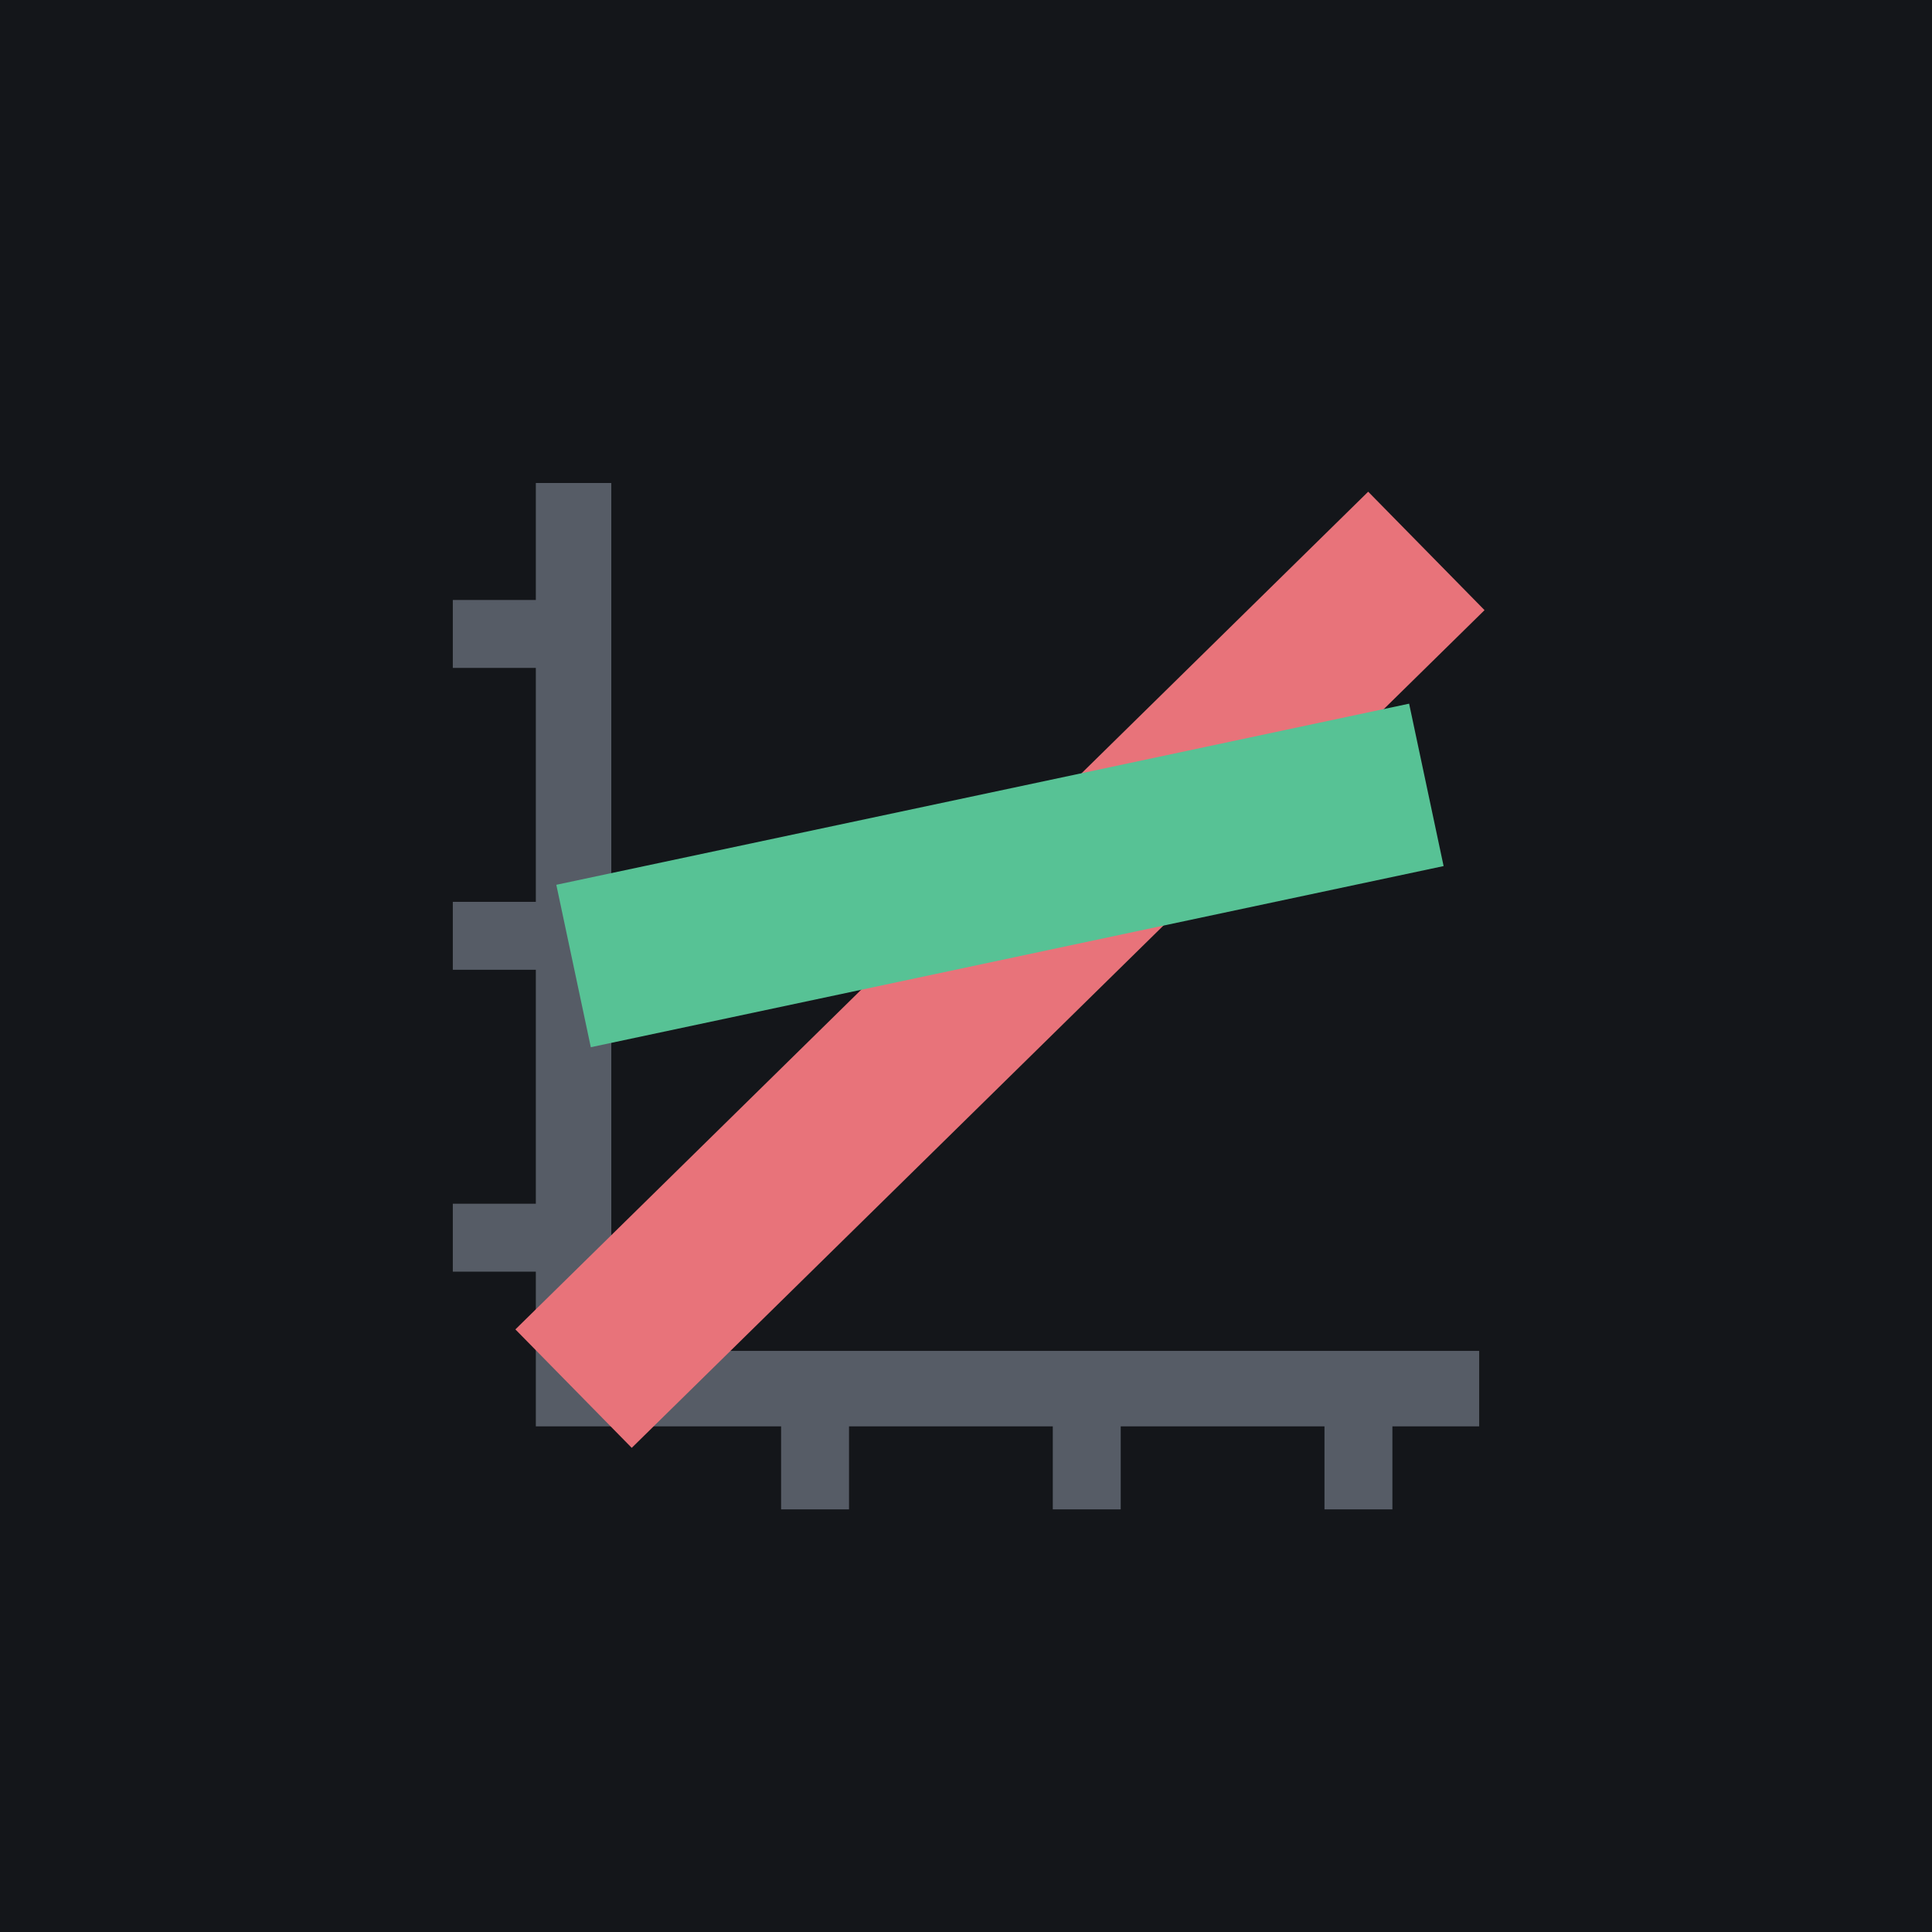
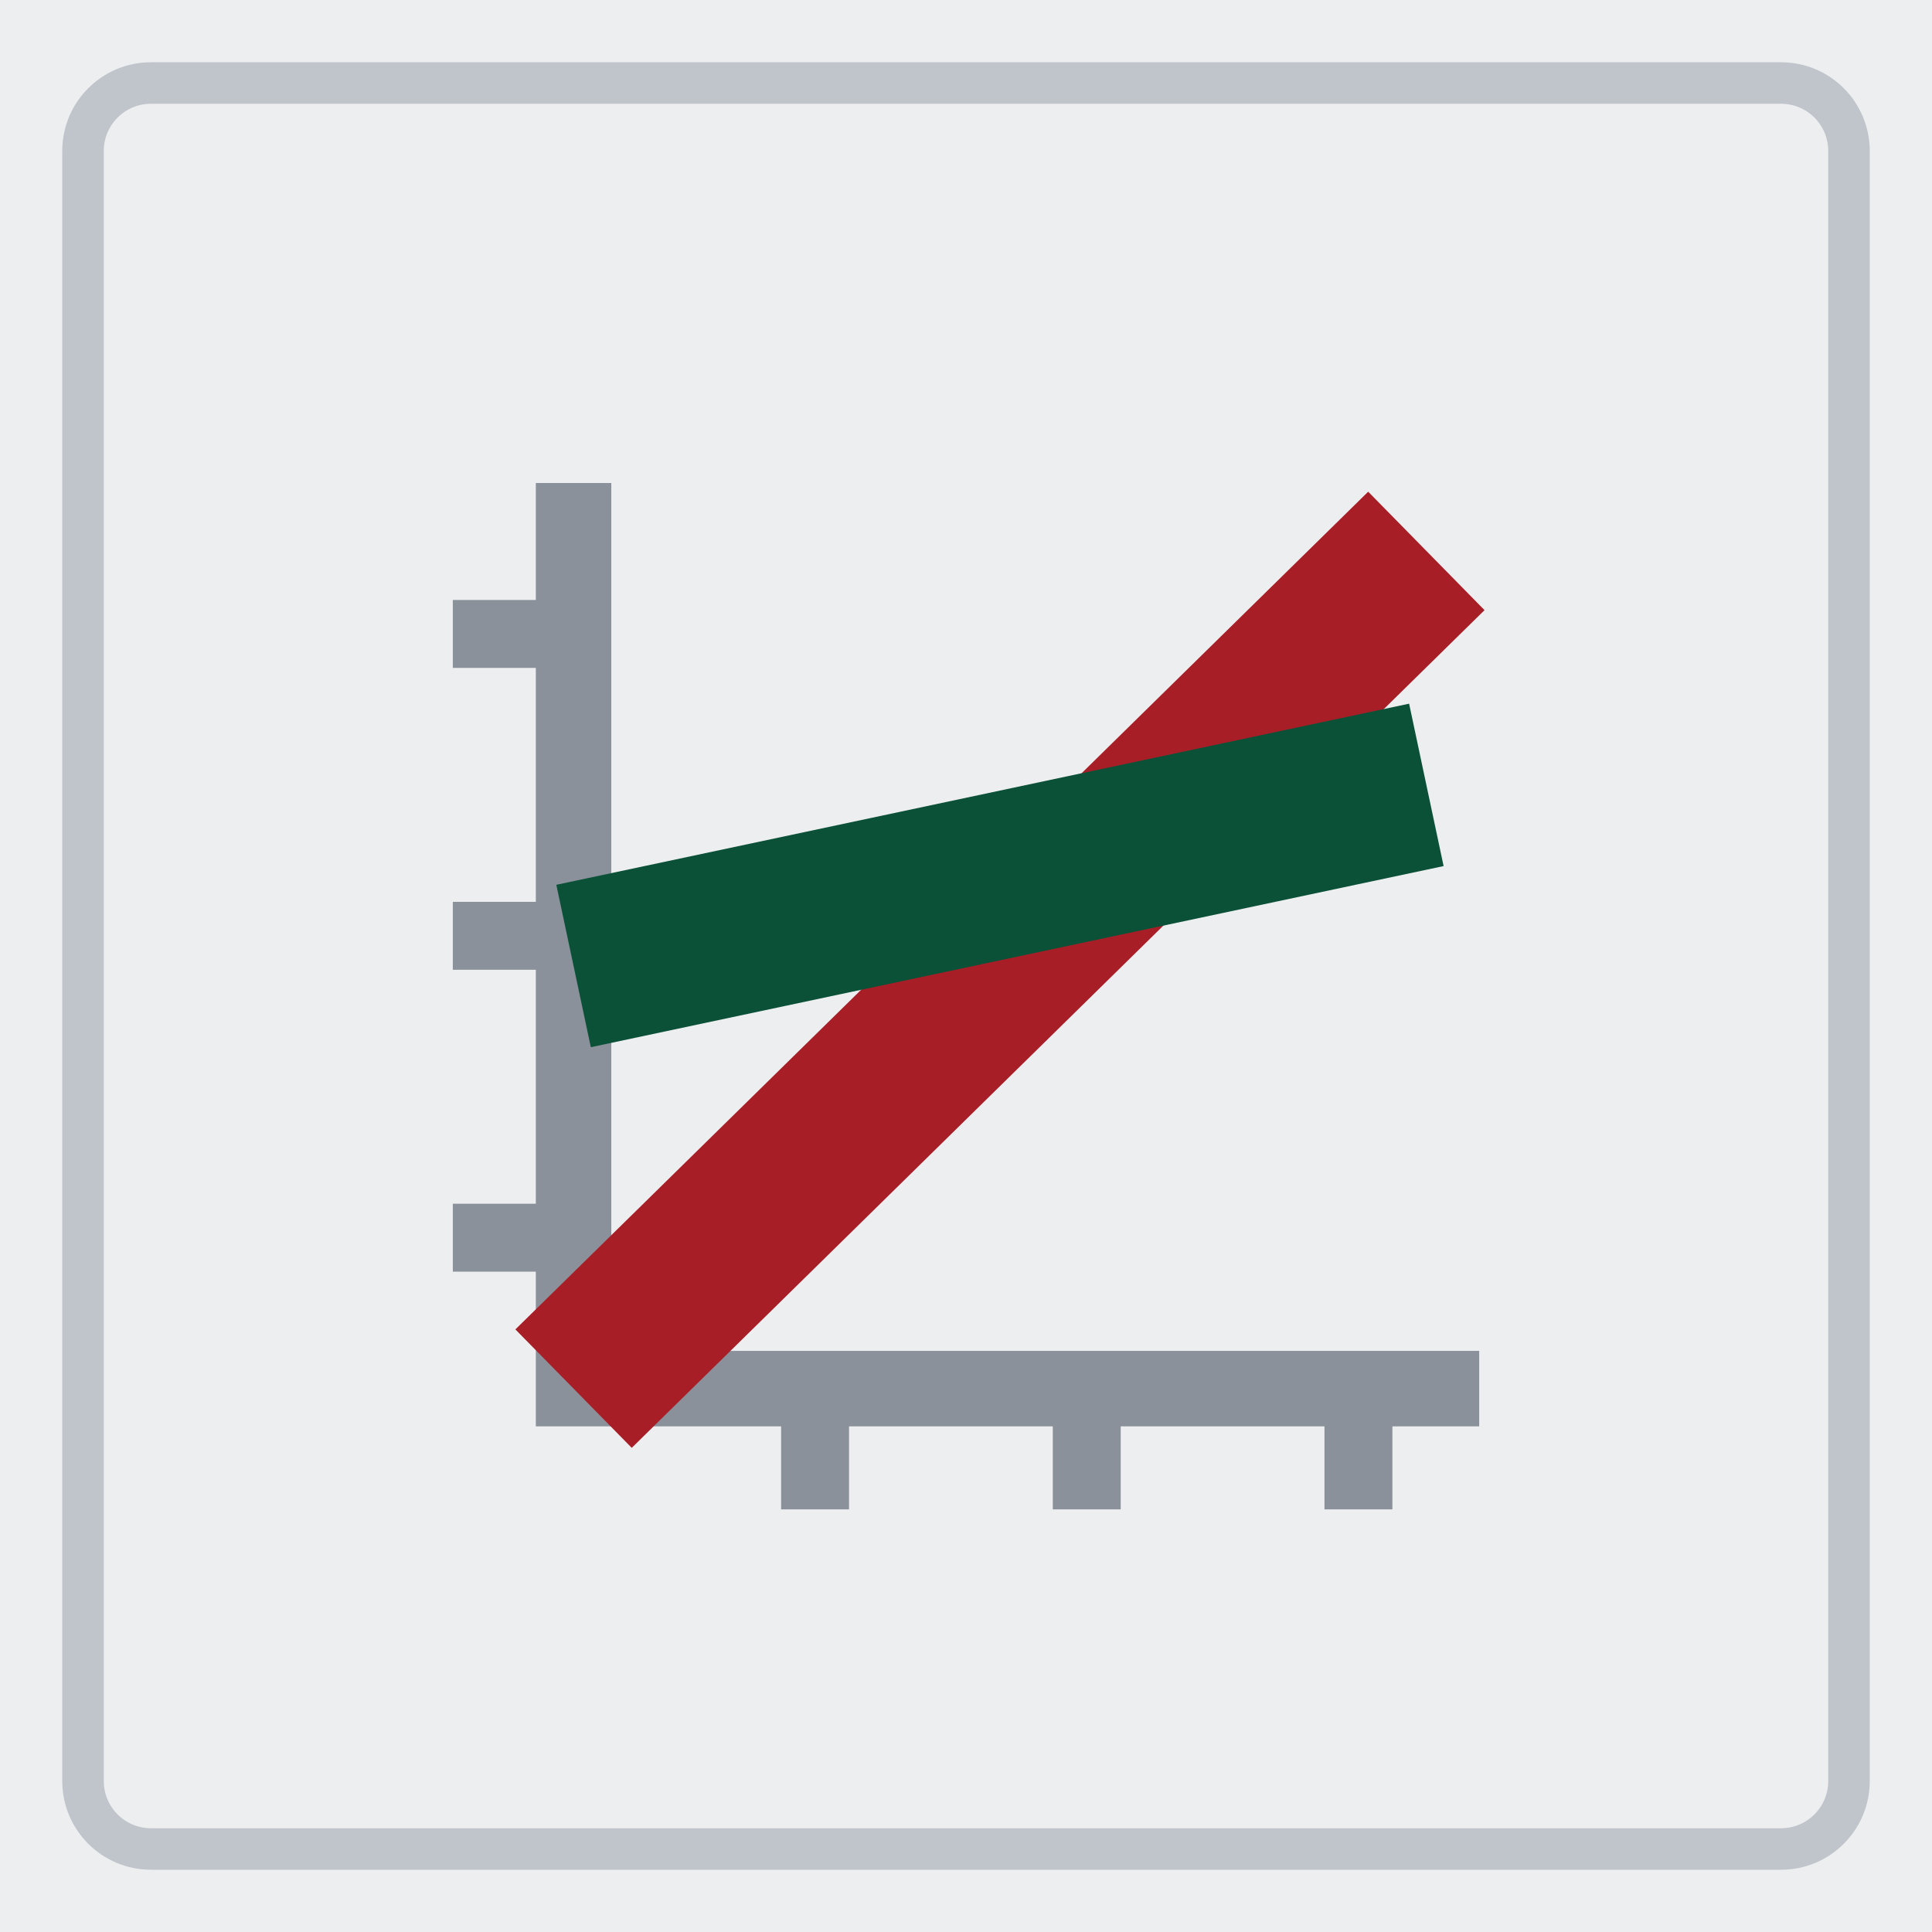
<svg xmlns="http://www.w3.org/2000/svg" viewBox="0 0 512 512" width="512" height="512">
-   <rect width="512" height="512" fill="#14161a" />
-   <g stroke="#565c66" stroke-linecap="butt" fill="none">
+   <rect width="512" height="512" fill="#edeef0" />
+   <rect x="22" y="22" width="468" height="468" rx="18" fill="none" stroke="#c0c4cb" stroke-width="11" />
+   <g stroke="#8b919b" stroke-linecap="butt" fill="none">
    <path d="M152 128 L152 368 L392 368" stroke-width="20" />
    <g stroke-width="18">
      <path d="M120 168 H152 M120 248 H152 M120 328 H152" />
      <path d="M216 400 V368 M288 400 V368 M360 400 V368" />
    </g>
  </g>
  <g fill="none" stroke-linecap="butt">
-     <path d="M152 368 L378 146" stroke="#e8737a" stroke-width="44" />
-     <path d="M152 256 L378 208" stroke="#57c295" stroke-width="44" />
+     <path d="M152 368 L378 146" stroke="#a81e27" stroke-width="44" />
+     <path d="M152 256 L378 208" stroke="#0b5137" stroke-width="44" />
  </g>
</svg>
